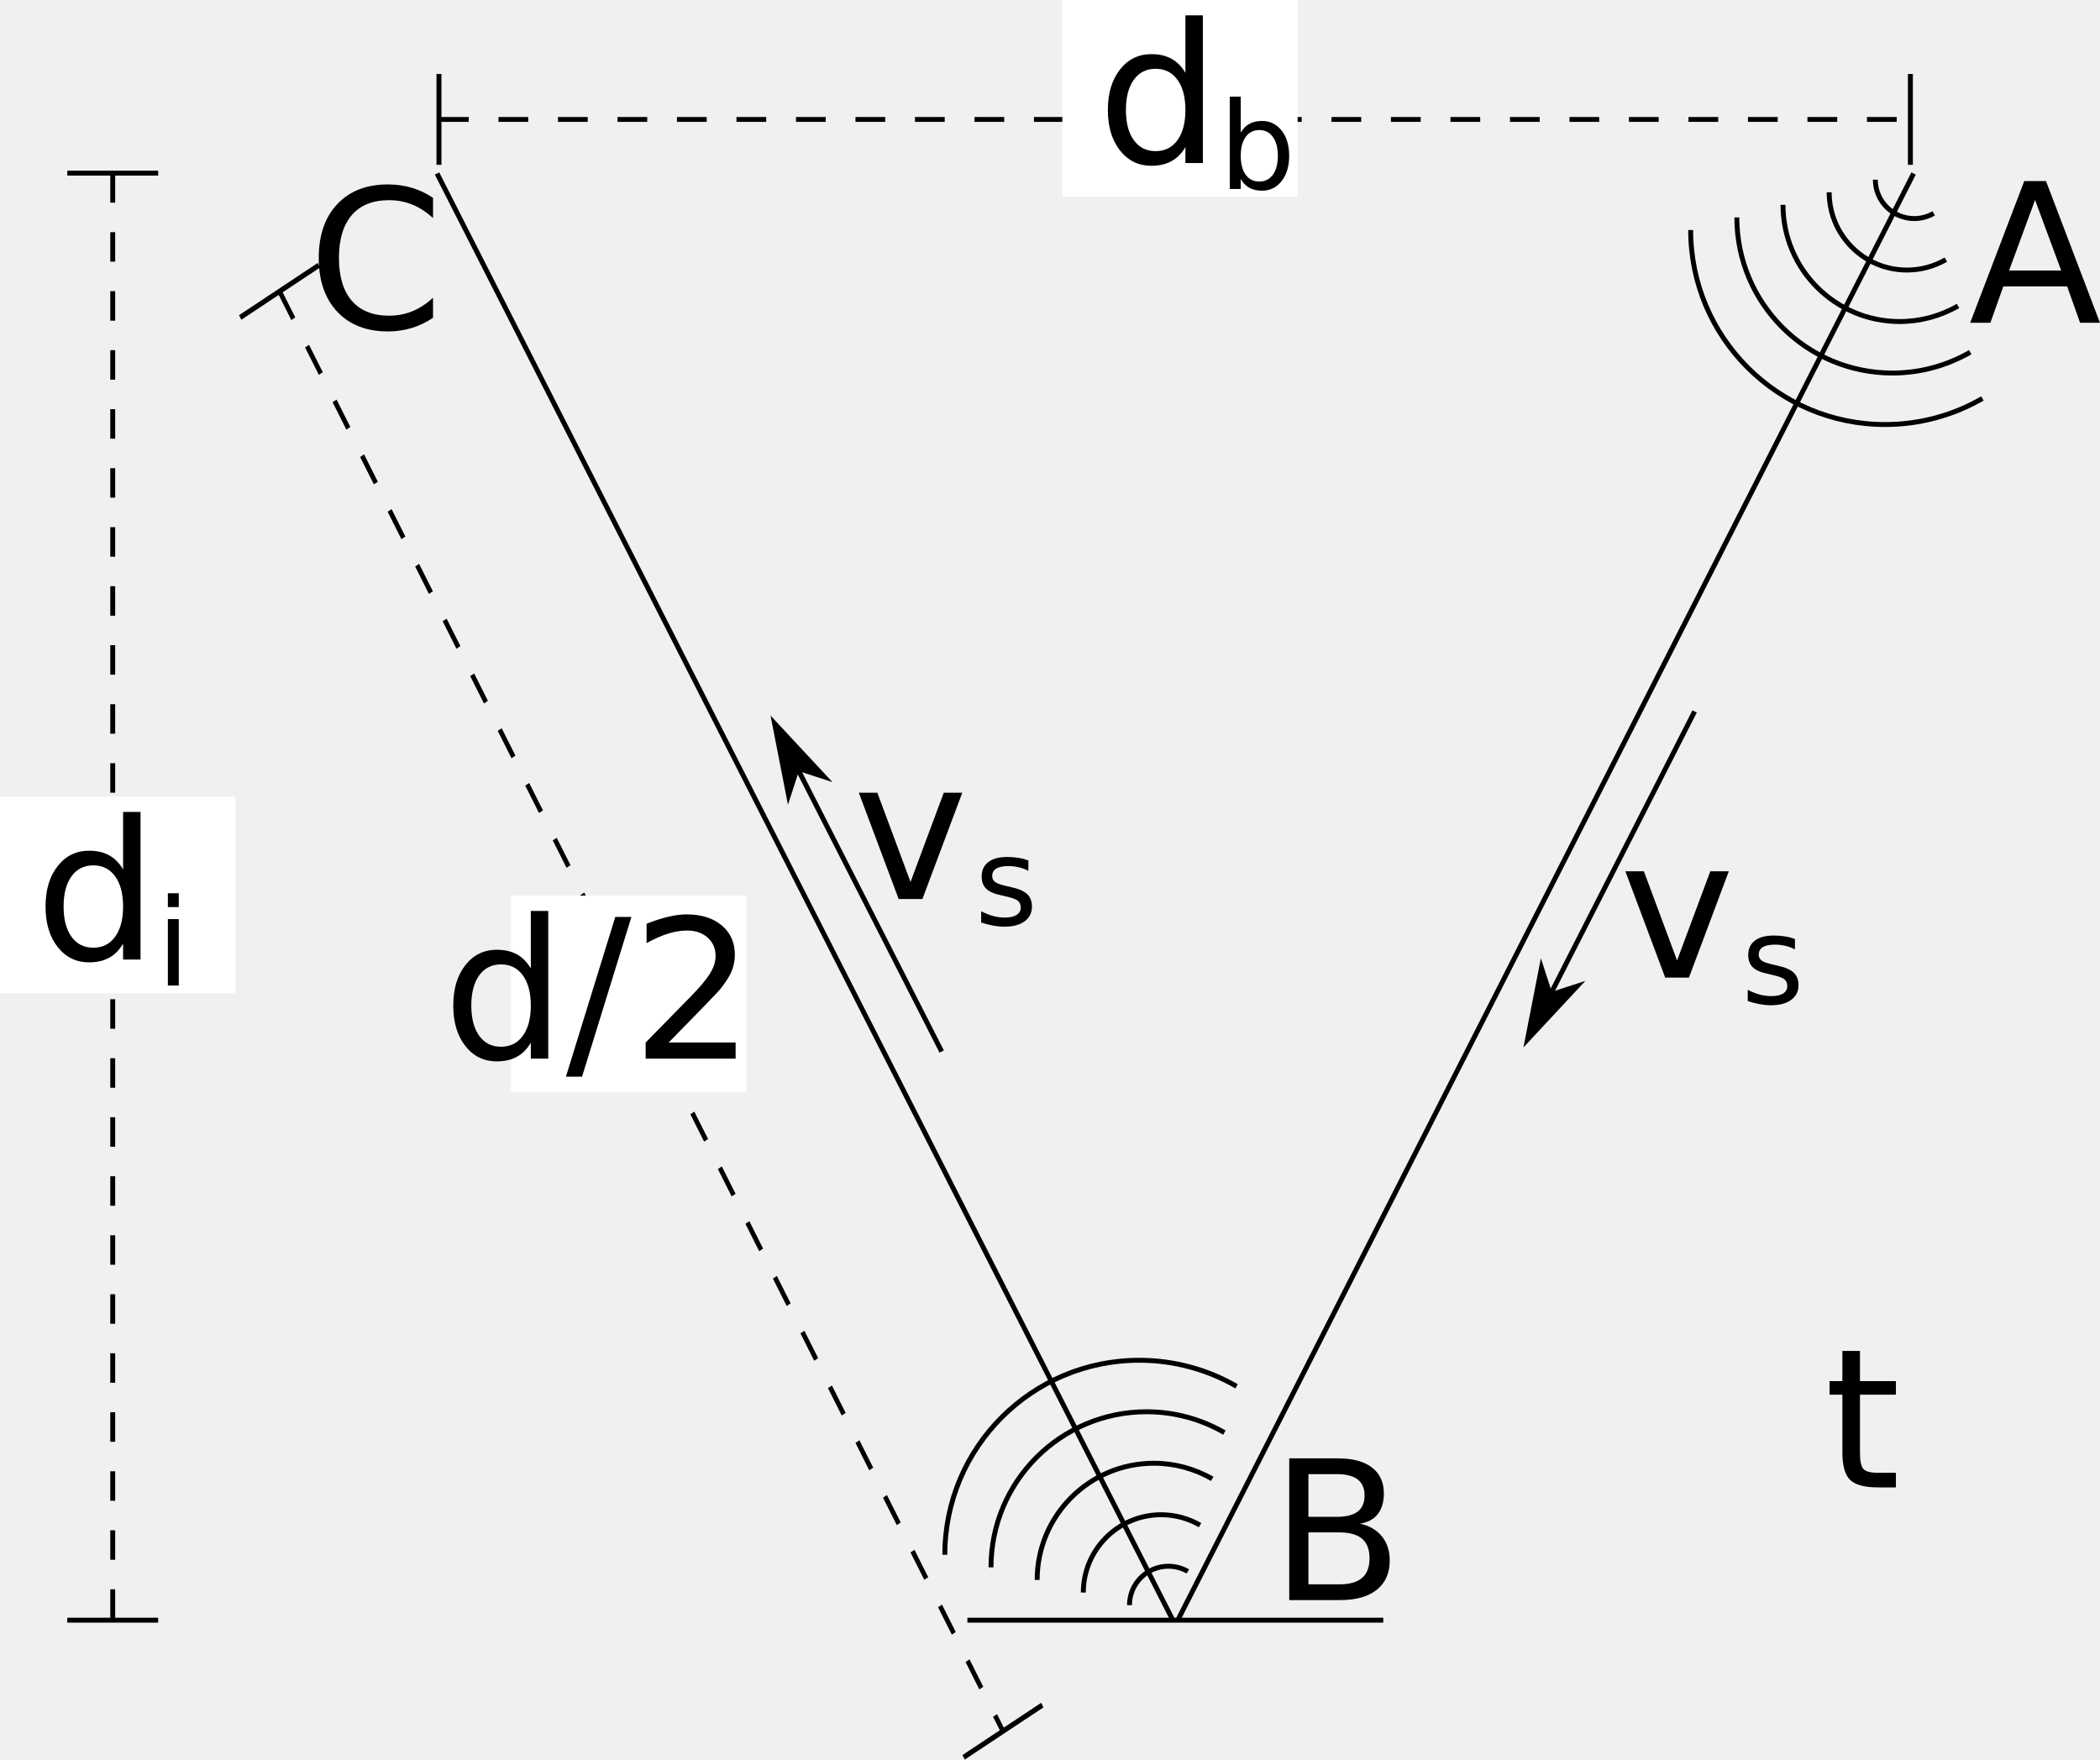
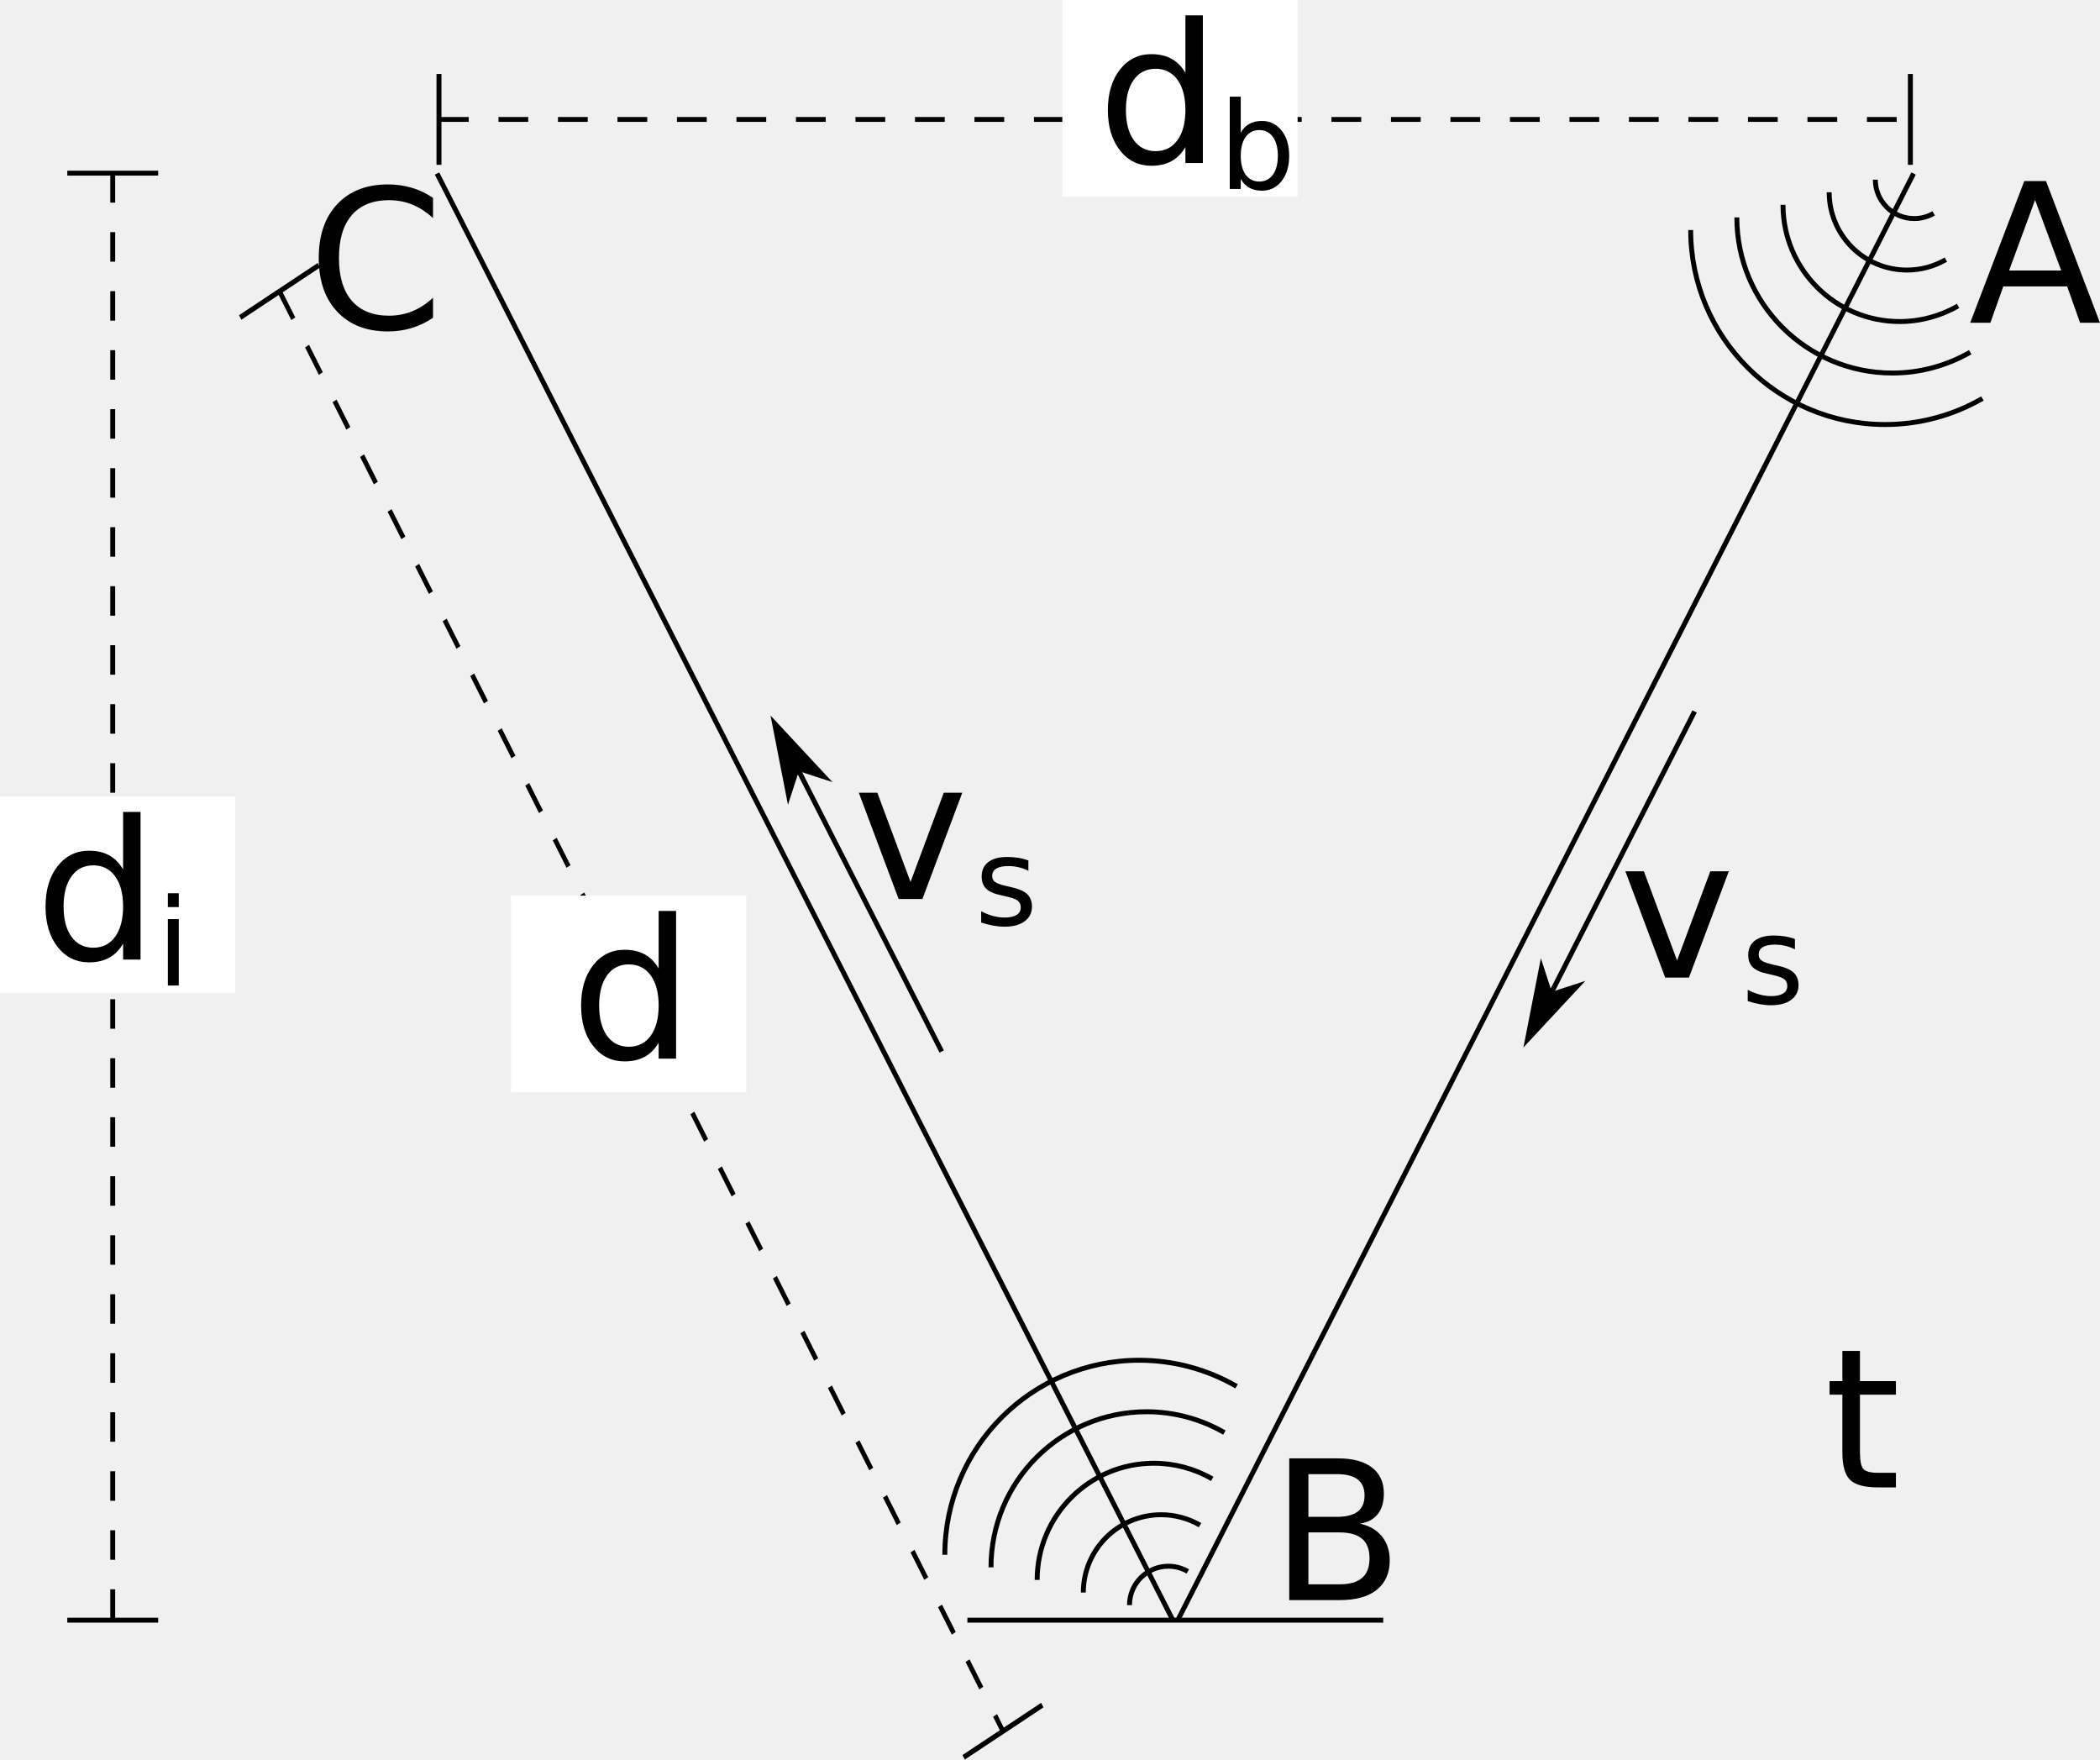
<svg xmlns="http://www.w3.org/2000/svg" width="854.262" height="715.772" id="svg2" version="1.1">
  <defs id="defs4">
    <marker orient="auto" refY="0" refX="0" id="Arrow1Lend" style="overflow:visible">
      <path id="path3913" d="M 0,0 5,-5 -12.5,0 5,5 0,0 z" style="fill-rule:evenodd;stroke:#000000;stroke-width:1pt;marker-start:none" transform="matrix(-0.8,0,0,-0.8,-10,0)" />
    </marker>
    <marker orient="auto" refY="0" refX="0" id="Arrow1Lstart" style="overflow:visible">
      <path id="path3910" d="M 0,0 5,-5 -12.5,0 5,5 0,0 z" style="fill-rule:evenodd;stroke:#000000;stroke-width:1pt;marker-start:none" transform="matrix(0.8,0,0,0.8,10,0)" />
    </marker>
    <marker orient="auto" refY="0" refX="0" id="Arrow1Mstart" style="overflow:visible">
      <path id="path3916" d="M 0,0 5,-5 -12.5,0 5,5 0,0 z" style="fill-rule:evenodd;stroke:#000000;stroke-width:1pt;marker-start:none" transform="matrix(0.4,0,0,0.4,4,0)" />
    </marker>
    <marker orient="auto" refY="0" refX="0" id="Arrow1Lstart-0" style="overflow:visible">
      <path id="path3910-7" d="M 0,0 5,-5 -12.5,0 5,5 0,0 z" style="fill-rule:evenodd;stroke:#000000;stroke-width:1pt;marker-start:none" transform="matrix(0.8,0,0,0.8,10,0)" />
    </marker>
  </defs>
  <g id="layer1" transform="translate(156.2857,68.2173)">
    <g id="g3307" transform="translate(538.8236,-307.5867)">
      <path id="path2985-4" d="m -517.323,309.944 299.323,588.425" style="fill:none;stroke:#000000;stroke-width:2;stroke-linecap:butt;stroke-linejoin:miter;stroke-miterlimit:4;stroke-opacity:1;stroke-dasharray:none" />
      <path id="path2985-6" d="M 83.323,309.944 -216,898.369" style="fill:none;stroke:#000000;stroke-width:2;stroke-linecap:butt;stroke-linejoin:miter;stroke-miterlimit:4;stroke-opacity:1;stroke-dasharray:none" />
    </g>
    <g id="g3771-8" transform="translate(275.8023,-44.9738)">
      <text id="text3761-5" y="374.383" x="226.741" style="font-size:79.068px;font-style:normal;font-weight:normal;text-align:start;line-height:125%;letter-spacing:0px;word-spacing:0px;writing-mode:lr-tb;text-anchor:start;fill:#000000;fill-opacity:1;stroke:none;font-family:Bitstream Vera Sans" xml:space="preserve">
        <tspan id="tspan3887" x="226.741" y="374.383">v</tspan>
      </text>
      <text id="text3765-0" y="384.934" x="276.199" style="font-size:49.394px;font-style:normal;font-weight:normal;text-align:start;line-height:125%;letter-spacing:0px;word-spacing:0px;writing-mode:lr-tb;text-anchor:start;fill:#000000;fill-opacity:1;stroke:none;font-family:Bitstream Vera Sans" xml:space="preserve">
        <tspan y="384.934" x="276.199" id="tspan3769-9">s</tspan>
      </text>
    </g>
    <path style="fill:none;stroke:#000000;stroke-width:2;stroke-linecap:butt;stroke-linejoin:miter;stroke-miterlimit:4;stroke-opacity:1;stroke-dasharray:none;marker-start:url(#Arrow1Lstart);marker-mid:none;marker-end:none" d="m 158.923,226.292 67.868,133.198" id="path2985-5" />
    <path style="fill:none;stroke:#000000;stroke-width:2;stroke-linecap:butt;stroke-linejoin:miter;stroke-miterlimit:4;stroke-opacity:1;stroke-dasharray:none;marker-start:none;marker-mid:none;marker-end:url(#Arrow1Lend)" d="M 533.069,221.163 465.201,354.361" id="path2985-5-2" />
    <g id="g5785" transform="matrix(0.2748698,0.1586961,0.1586961,-0.2748698,389.7085,166.6881)">
      <path transform="translate(693.5714,344.8571)" d="m -529.459,264.148 c 68.838,-119.232 221.299,-160.083 340.531,-91.245 37.896,21.879 69.366,53.349 91.245,91.245" id="path5685" style="fill:none;stroke:#000000;stroke-width:6.301;stroke-miterlimit:4;stroke-opacity:1;stroke-dasharray:none" />
      <path d="m -529.459,264.148 c 68.838,-119.232 221.299,-160.083 340.531,-91.245 37.896,21.879 69.366,53.349 91.245,91.245" id="path5685-7" style="fill:none;stroke:#000000;stroke-width:7.877;stroke-miterlimit:4;stroke-opacity:1;stroke-dasharray:none" transform="matrix(0.8,0,0,0.8,630.8572,441.2403)" />
      <path d="m -529.459,264.148 c 68.838,-119.232 221.299,-160.083 340.531,-91.245 37.896,21.879 69.366,53.349 91.245,91.245" id="path5685-9" style="fill:none;stroke:#000000;stroke-width:10.502;stroke-miterlimit:4;stroke-opacity:1;stroke-dasharray:none" transform="matrix(0.6,0,0,0.6,568.1429,537.6235)" />
      <path d="m -529.459,264.148 c 68.838,-119.232 221.299,-160.083 340.531,-91.245 37.896,21.879 69.366,53.349 91.245,91.245" id="path5685-2" style="fill:none;stroke:#000000;stroke-width:15.753;stroke-miterlimit:4;stroke-opacity:1;stroke-dasharray:none" transform="matrix(0.4,0,0,0.4,505.4286,634.0066)" />
      <path transform="matrix(0.2,0,0,0.2,442.7143,730.3898)" d="m -529.459,264.148 c 68.838,-119.232 221.299,-160.083 340.531,-91.245 37.896,21.879 69.366,53.349 91.245,91.245" id="path5685-71" style="fill:none;stroke:#000000;stroke-width:31.507;stroke-miterlimit:4;stroke-opacity:1;stroke-dasharray:none" />
    </g>
    <text xml:space="preserve" style="font-size:79.068px;font-style:normal;font-weight:normal;line-height:125%;letter-spacing:0px;word-spacing:0px;fill:#000000;fill-opacity:1;stroke:none;font-family:Bitstream Vera Sans" x="644.543" y="63.069" id="text3761-2">
      <tspan id="tspan3763-5" x="644.543" y="63.069">A</tspan>
    </text>
    <text xml:space="preserve" style="font-size:49.394px;font-style:normal;font-weight:normal;text-align:start;line-height:125%;letter-spacing:0px;word-spacing:0px;writing-mode:lr-tb;text-anchor:start;fill:#000000;fill-opacity:1;stroke:none;font-family:Bitstream Vera Sans" x="169.43" y="529.103" id="text3765-1">
      <tspan id="tspan3769-6" x="169.43" y="529.103" />
    </text>
    <text xml:space="preserve" style="font-size:79.068px;font-style:normal;font-weight:normal;line-height:125%;letter-spacing:0px;word-spacing:0px;fill:#000000;fill-opacity:1;stroke:none;font-family:Bitstream Vera Sans" x="360.403" y="582.611" id="text3761-2-3">
      <tspan id="tspan3763-5-9" x="360.403" y="582.611">B</tspan>
    </text>
    <text xml:space="preserve" style="font-size:79.068px;font-style:normal;font-weight:normal;line-height:125%;letter-spacing:0px;word-spacing:0px;fill:#000000;fill-opacity:1;stroke:none;font-family:Bitstream Vera Sans" x="-31.06" y="65.468" id="text3761-2-3-3">
      <tspan id="tspan3763-5-9-7" x="-31.06" y="65.468">C</tspan>
    </text>
    <g id="g3771-8-3" transform="translate(-36.02306,-76.92532)">
      <text id="text3761-5-8" y="374.383" x="226.741" style="font-size:79.068px;font-style:normal;font-weight:normal;text-align:start;line-height:125%;letter-spacing:0px;word-spacing:0px;writing-mode:lr-tb;text-anchor:start;fill:#000000;fill-opacity:1;stroke:none;font-family:Bitstream Vera Sans" xml:space="preserve">
        <tspan id="tspan3887-4" x="226.741" y="374.383">v</tspan>
      </text>
      <text id="text3765-0-8" y="384.934" x="276.199" style="font-size:49.394px;font-style:normal;font-weight:normal;text-align:start;line-height:125%;letter-spacing:0px;word-spacing:0px;writing-mode:lr-tb;text-anchor:start;fill:#000000;fill-opacity:1;stroke:none;font-family:Bitstream Vera Sans" xml:space="preserve">
        <tspan y="384.934" x="276.199" id="tspan3769-9-4">s</tspan>
      </text>
    </g>
    <path style="fill:none;stroke:#000000;stroke-width:2;stroke-linecap:butt;stroke-linejoin:miter;stroke-miterlimit:4;stroke-opacity:1;stroke-dasharray:none" d="m 237.242,590.783 169.163,0" id="path5968" />
    <g id="g6028" transform="translate(-839.5379,-3.008039)">
      <path id="path2985-9" d="m 729.109,5.219 0,588.571" style="fill:none;stroke:#000000;stroke-width:2;stroke-linecap:butt;stroke-linejoin:miter;stroke-miterlimit:4;stroke-opacity:1;stroke-dasharray:12, 12;stroke-dashoffset:0" />
      <path id="path5968-7" d="m 710.628,593.791 36.962,0" style="fill:none;stroke:#000000;stroke-width:2;stroke-linecap:butt;stroke-linejoin:miter;stroke-miterlimit:4;stroke-opacity:1;stroke-dasharray:none" />
      <path id="path5968-7-5" d="m 710.628,5.219 36.962,0" style="fill:none;stroke:#000000;stroke-width:2;stroke-linecap:butt;stroke-linejoin:miter;stroke-miterlimit:4;stroke-opacity:1;stroke-dasharray:none" />
    </g>
    <g id="g3771" transform="translate(-336,29.13481)">
      <g id="g6035" transform="translate(-84.28571,0)">
        <rect y="226.648" x="264" height="80" width="95.714" id="rect6033" style="fill:#ffffff;fill-opacity:1;stroke:none" />
        <text xml:space="preserve" style="font-size:79.068px;font-style:normal;font-weight:normal;line-height:125%;letter-spacing:0px;word-spacing:0px;fill:#000000;fill-opacity:1;stroke:none;font-family:Bitstream Vera Sans" x="278.169" y="292.954" id="text3761">
          <tspan id="tspan3763" x="278.169" y="292.954">d</tspan>
        </text>
        <text xml:space="preserve" style="font-size:49.394px;font-style:normal;font-weight:normal;text-align:start;line-height:125%;letter-spacing:0px;word-spacing:0px;writing-mode:lr-tb;text-anchor:start;fill:#000000;fill-opacity:1;stroke:none;font-family:Bitstream Vera Sans" x="327.628" y="303.505" id="text3765">
          <tspan id="tspan3769" x="327.628" y="303.505">i</tspan>
        </text>
      </g>
    </g>
    <g transform="translate(307.6809,243.8192)" id="g6035-8-4">
      <text id="text3761-56-4" y="292.954" x="278.169" style="font-size:79.068px;font-style:normal;font-weight:normal;line-height:125%;letter-spacing:0px;word-spacing:0px;fill:#000000;fill-opacity:1;stroke:none;font-family:Bitstream Vera Sans" xml:space="preserve">
        <tspan y="292.954" x="278.169" id="tspan3763-7-1">t</tspan>
      </text>
    </g>
    <g id="g5785-6" transform="matrix(0.2748698,-0.1586961,0.1586961,0.2748698,86.30642,422.8288)">
      <path transform="translate(693.5714,344.8571)" d="m -529.459,264.148 c 68.838,-119.232 221.299,-160.083 340.531,-91.245 37.896,21.879 69.366,53.349 91.245,91.245" id="path5685-5" style="fill:none;stroke:#000000;stroke-width:6.301;stroke-miterlimit:4;stroke-opacity:1;stroke-dasharray:none" />
      <path d="m -529.459,264.148 c 68.838,-119.232 221.299,-160.083 340.531,-91.245 37.896,21.879 69.366,53.349 91.245,91.245" id="path5685-7-0" style="fill:none;stroke:#000000;stroke-width:7.877;stroke-miterlimit:4;stroke-opacity:1;stroke-dasharray:none" transform="matrix(0.8,0,0,0.8,630.8572,441.2403)" />
      <path d="m -529.459,264.148 c 68.838,-119.232 221.299,-160.083 340.531,-91.245 37.896,21.879 69.366,53.349 91.245,91.245" id="path5685-9-7" style="fill:none;stroke:#000000;stroke-width:10.502;stroke-miterlimit:4;stroke-opacity:1;stroke-dasharray:none" transform="matrix(0.6,0,0,0.6,568.1429,537.6235)" />
      <path d="m -529.459,264.148 c 68.838,-119.232 221.299,-160.083 340.531,-91.245 37.896,21.879 69.366,53.349 91.245,91.245" id="path5685-2-0" style="fill:none;stroke:#000000;stroke-width:15.753;stroke-miterlimit:4;stroke-opacity:1;stroke-dasharray:none" transform="matrix(0.4,0,0,0.4,505.4286,634.0066)" />
      <path transform="matrix(0.2,0,0,0.2,442.7143,730.3898)" d="m -529.459,264.148 c 68.838,-119.232 221.299,-160.083 340.531,-91.245 37.896,21.879 69.366,53.349 91.245,91.245" id="path5685-71-8" style="fill:none;stroke:#000000;stroke-width:31.507;stroke-miterlimit:4;stroke-opacity:1;stroke-dasharray:none" />
    </g>
    <g id="g6028-2" transform="matrix(0.8660254,-0.5744838,0.5,0.9950351,-676.6083,463.9564)">
      <path id="path2985-9-1" d="m 729.109,5.219 0,588.571" style="fill:none;stroke:#000000;stroke-width:1.866;stroke-linecap:butt;stroke-linejoin:miter;stroke-miterlimit:4;stroke-opacity:1;stroke-dasharray:11.195, 11.195;stroke-dashoffset:0" />
      <path id="path5968-7-9" d="m 710.628,593.791 36.962,0" style="fill:none;stroke:#000000;stroke-width:1.866;stroke-linecap:butt;stroke-linejoin:miter;stroke-miterlimit:4;stroke-opacity:1;stroke-dasharray:none" />
      <path id="path5968-7-5-6" d="m 710.628,5.219 36.962,0" style="fill:none;stroke:#000000;stroke-width:1.866;stroke-linecap:butt;stroke-linejoin:miter;stroke-miterlimit:4;stroke-opacity:1;stroke-dasharray:none" />
    </g>
    <g id="g3771-2" transform="translate(-128.1429,69.42051)">
      <g id="g6035-7" transform="translate(-84.28571,0)">
        <rect y="226.648" x="264" height="80" width="95.714" id="rect6033-7" style="fill:#ffffff;fill-opacity:1;stroke:none" />
-         <text xml:space="preserve" style="font-size:79.068px;font-style:normal;font-weight:normal;line-height:125%;letter-spacing:0px;word-spacing:0px;fill:#000000;fill-opacity:1;stroke:none;font-family:Bitstream Vera Sans" x="236.169" y="292.954" id="text3761-9">
-           <tspan id="tspan3763-8" x="236.169" y="292.954">d/2</tspan>
+         <text xml:space="preserve" style="font-size:79.068px;font-style:normal;font-weight:normal;line-height:125%;letter-spacing:0px;word-spacing:0px;fill:#000000;fill-opacity:1;stroke:none;font-family:Bitstream Vera Sans" x="288.169" y="292.954" id="text3761-9">
+           <tspan id="tspan3763-8" x="288.169" y="292.954">d</tspan>
        </text>
      </g>
    </g>
    <g id="g6028-0" transform="matrix(0,-1,1.016962,0,16.97787,709.4634)">
      <path id="path2985-9-0" d="m 729.109,5.219 0,588.571" style="fill:none;stroke:#000000;stroke-width:1.983;stroke-linecap:butt;stroke-linejoin:miter;stroke-miterlimit:4;stroke-opacity:1;stroke-dasharray:11.9, 11.9;stroke-dashoffset:0" />
      <path id="path5968-7-6" d="m 710.628,593.791 36.962,0" style="fill:none;stroke:#000000;stroke-width:1.983;stroke-linecap:butt;stroke-linejoin:miter;stroke-miterlimit:4;stroke-opacity:1;stroke-dasharray:none" />
      <path id="path5968-7-5-3" d="m 710.628,5.219 36.962,0" style="fill:none;stroke:#000000;stroke-width:1.983;stroke-linecap:butt;stroke-linejoin:miter;stroke-miterlimit:4;stroke-opacity:1;stroke-dasharray:none" />
    </g>
    <g id="g3771-4" transform="translate(96.14286,-294.8652)">
      <g id="g6035-6" transform="translate(-84.28571,0)">
        <rect y="226.648" x="264" height="80" width="95.714" id="rect6033-6" style="fill:#ffffff;fill-opacity:1;stroke:none" />
        <text xml:space="preserve" style="font-size:79.068px;font-style:normal;font-weight:normal;line-height:125%;letter-spacing:0px;word-spacing:0px;fill:#000000;fill-opacity:1;stroke:none;font-family:Bitstream Vera Sans" x="278.169" y="292.954" id="text3761-7">
          <tspan id="tspan3763-2" x="278.169" y="292.954">d</tspan>
        </text>
        <text xml:space="preserve" style="font-size:49.394px;font-style:normal;font-weight:normal;text-align:start;line-height:125%;letter-spacing:0px;word-spacing:0px;writing-mode:lr-tb;text-anchor:start;fill:#000000;fill-opacity:1;stroke:none;font-family:Bitstream Vera Sans" x="327.628" y="303.505" id="text3765-7">
          <tspan id="tspan3769-4" x="327.628" y="303.505">b</tspan>
        </text>
      </g>
    </g>
  </g>
</svg>
